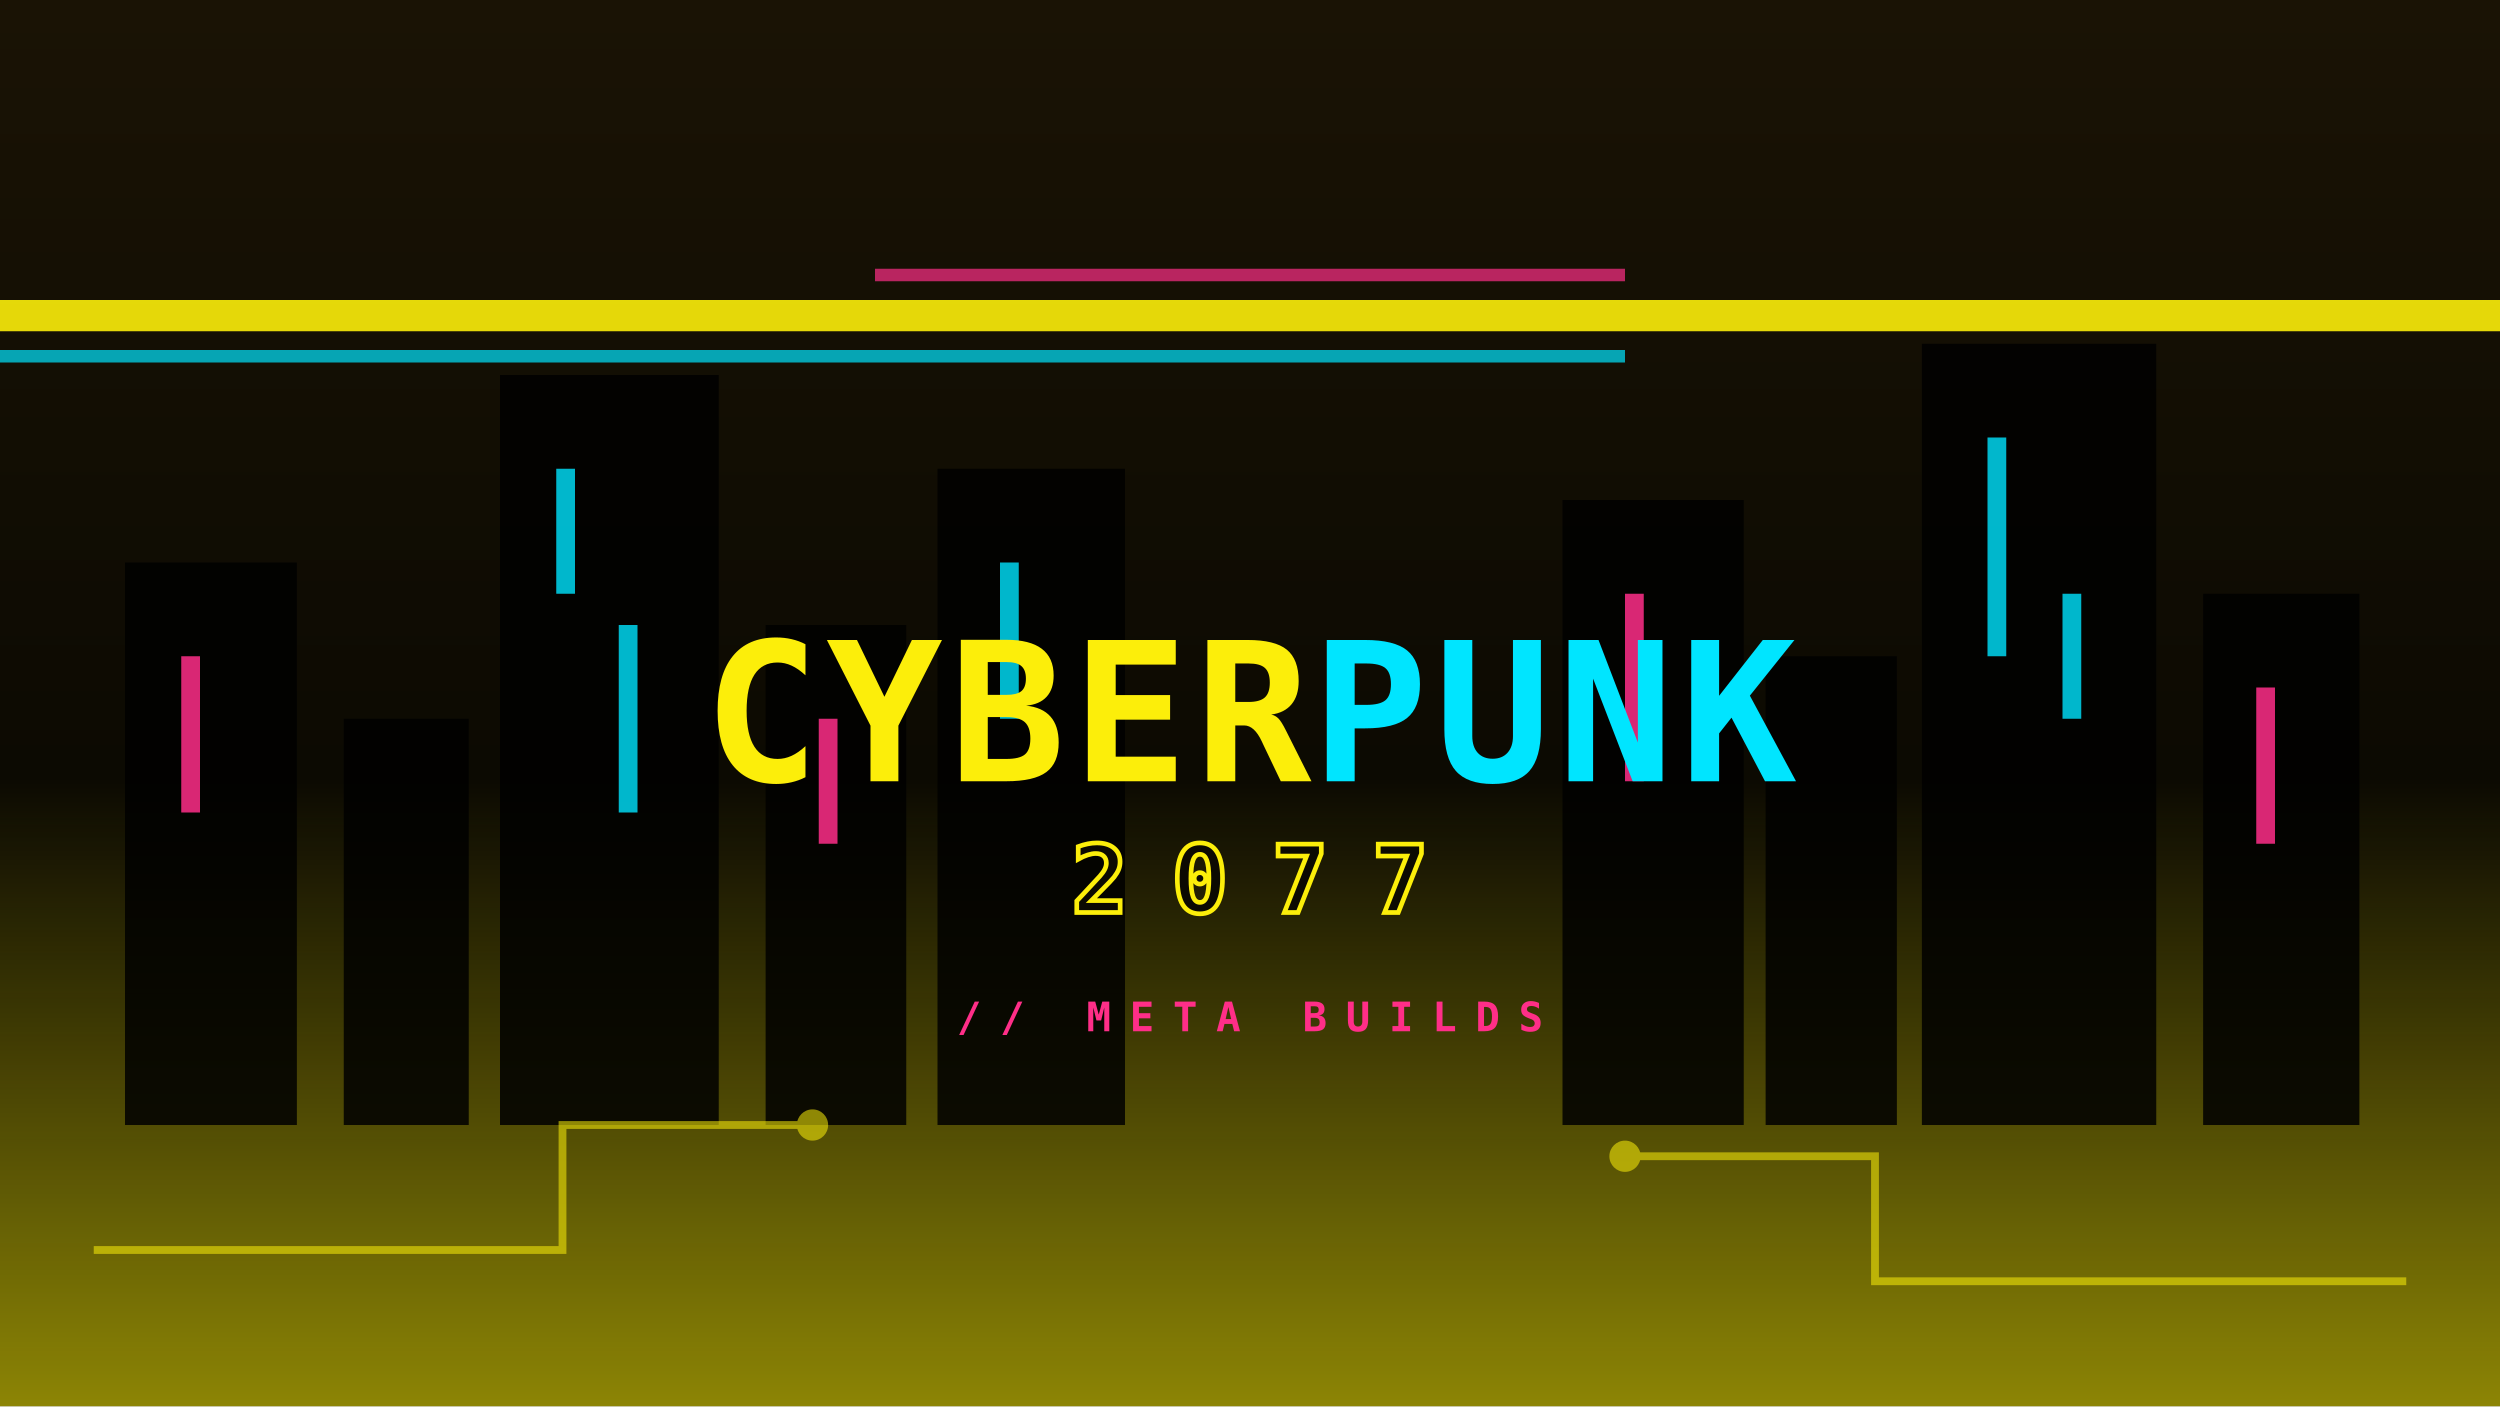
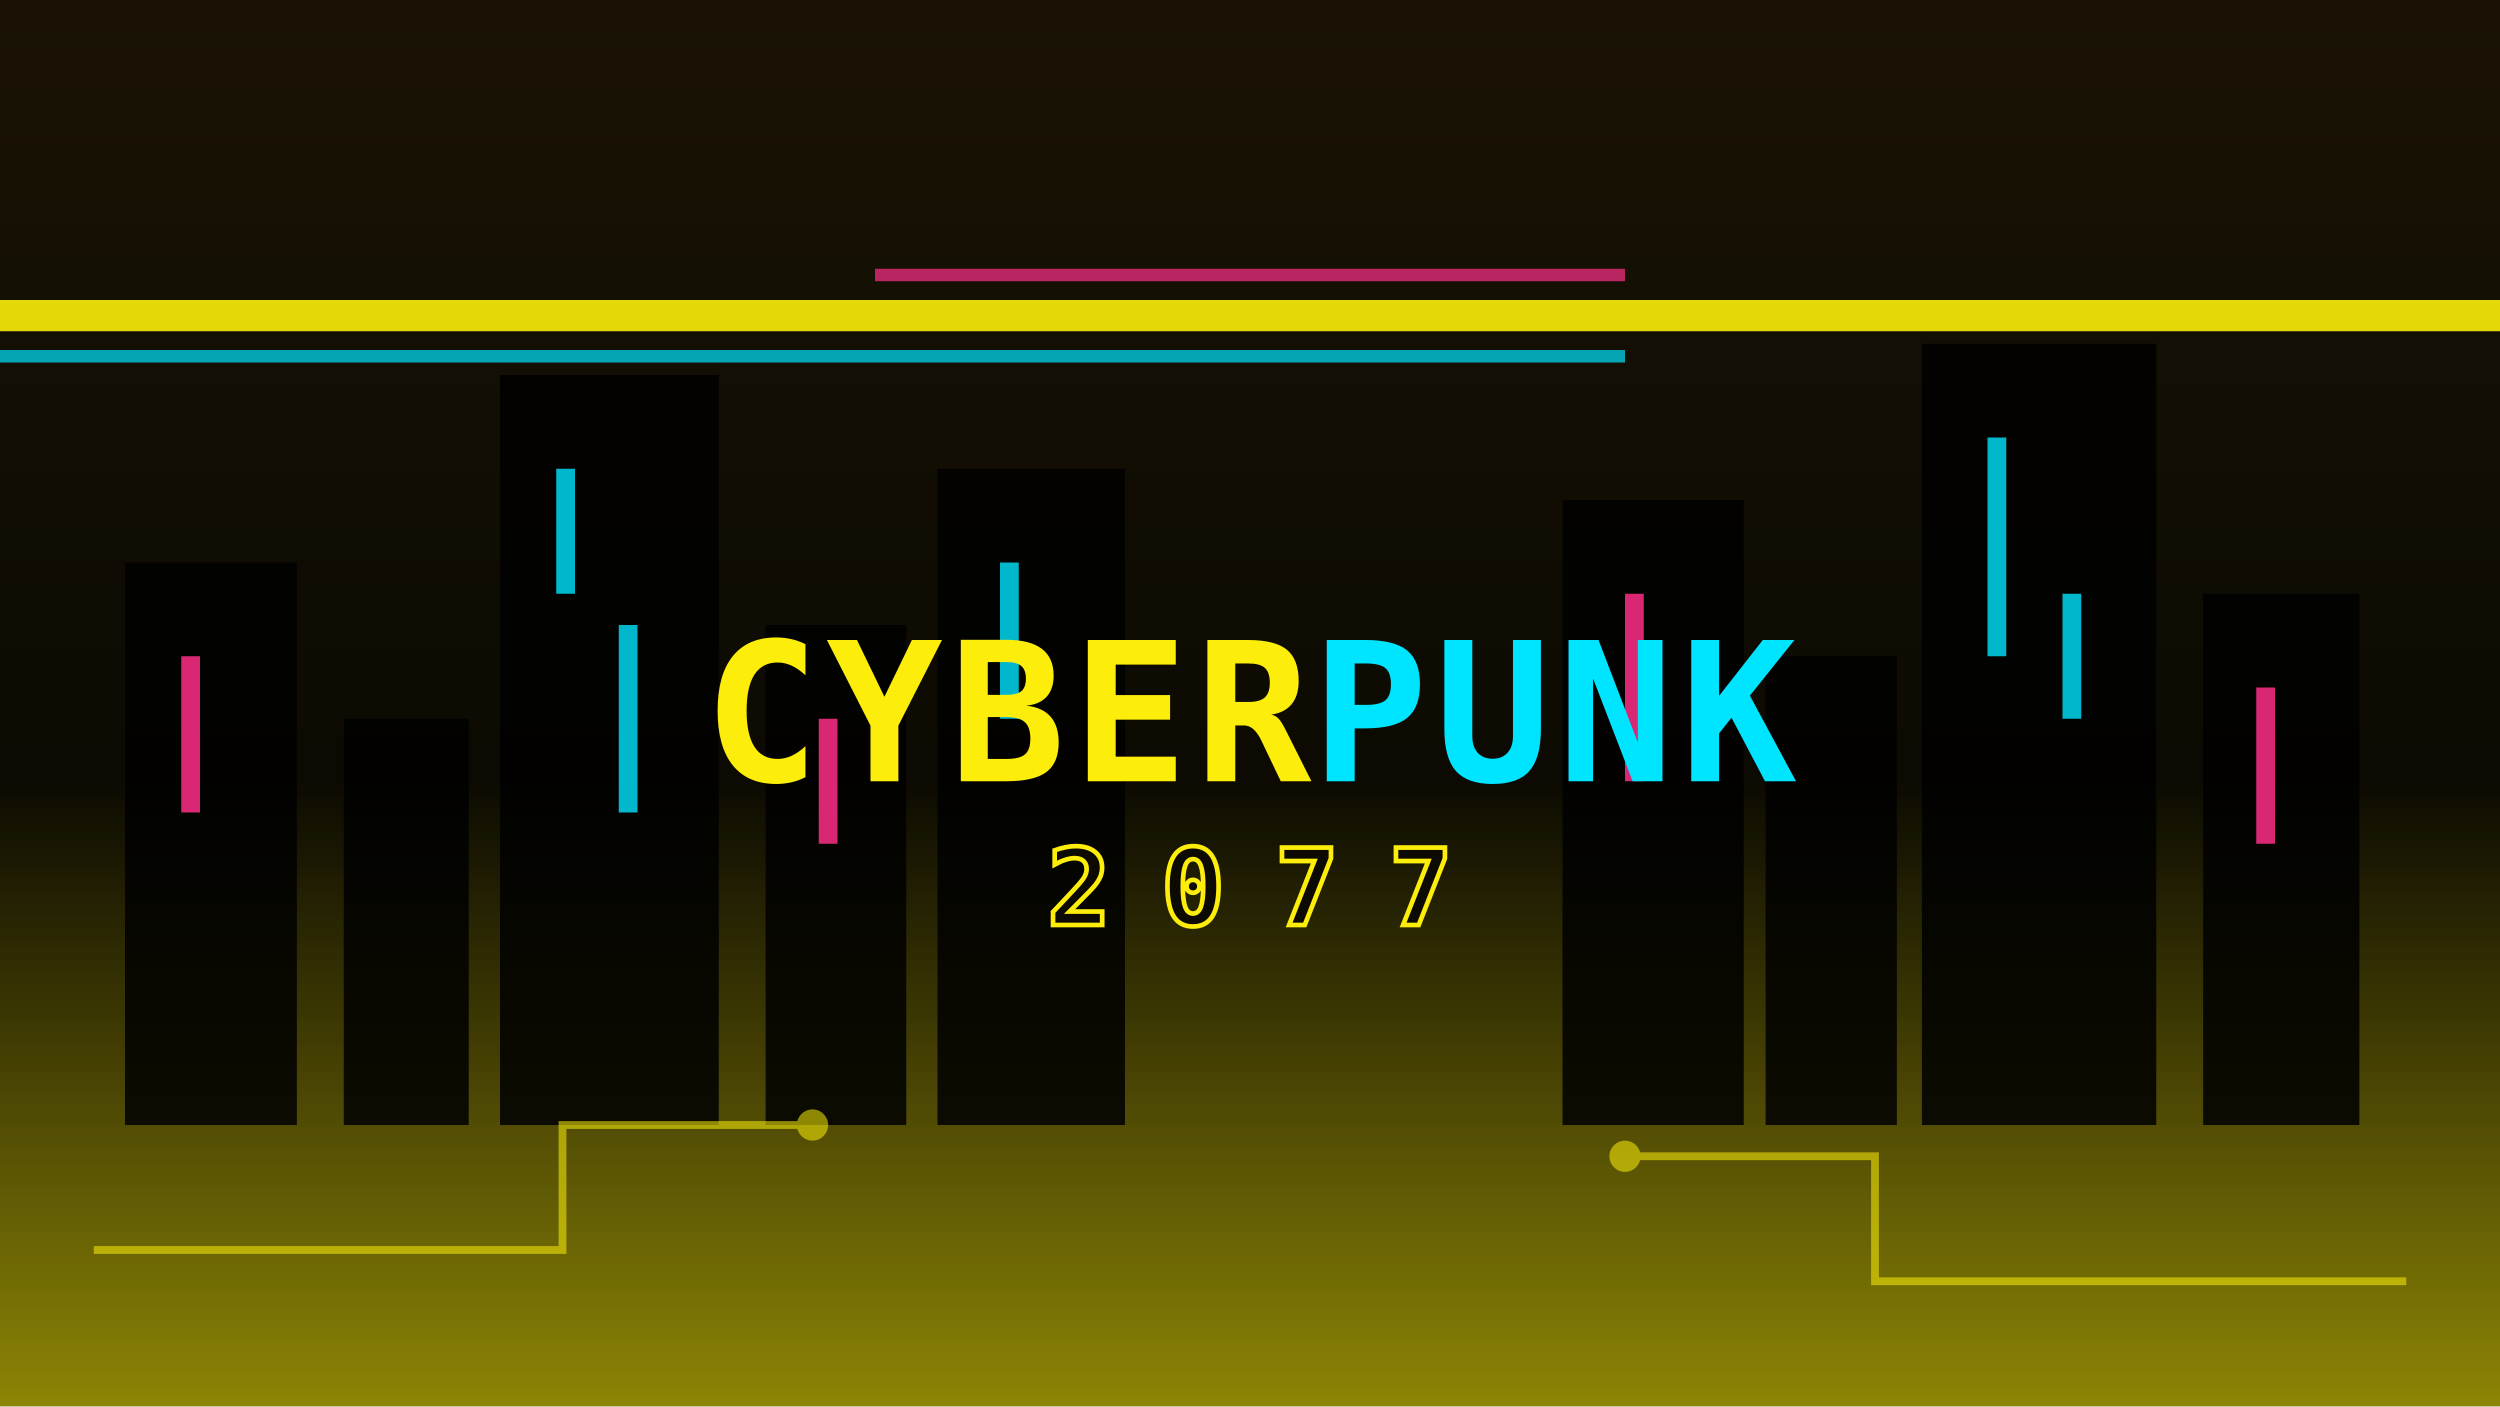
<svg xmlns="http://www.w3.org/2000/svg" viewBox="0 0 800 450" role="img" aria-label="Cyberpunk 2077">
  <defs>
    <linearGradient id="cpSky" x1="0" y1="0" x2="0" y2="1">
      <stop offset="0" stop-color="#1a1305" />
      <stop offset="0.55" stop-color="#0c0a02" />
      <stop offset="1" stop-color="#050400" />
    </linearGradient>
    <linearGradient id="cpGlow" x1="0" y1="1" x2="0" y2="0">
      <stop offset="0" stop-color="#fcee0a" stop-opacity="0.55" />
      <stop offset="1" stop-color="#fcee0a" stop-opacity="0" />
    </linearGradient>
    <filter id="cpBlur">
      <feGaussianBlur stdDeviation="6" />
    </filter>
  </defs>
  <rect width="800" height="450" fill="url(#cpSky)" />
  <rect x="0" y="250" width="800" height="200" fill="url(#cpGlow)" />
  <g fill="#000" opacity="0.85">
    <rect x="40" y="180" width="55" height="180" />
    <rect x="110" y="230" width="40" height="130" />
    <rect x="160" y="120" width="70" height="240" />
    <rect x="245" y="200" width="45" height="160" />
    <rect x="300" y="150" width="60" height="210" />
    <rect x="500" y="160" width="58" height="200" />
    <rect x="565" y="210" width="42" height="150" />
    <rect x="615" y="110" width="75" height="250" />
    <rect x="705" y="190" width="50" height="170" />
  </g>
  <g fill="#00e5ff" opacity="0.8">
    <rect x="178" y="150" width="6" height="40" />
    <rect x="198" y="200" width="6" height="60" />
    <rect x="320" y="180" width="6" height="50" />
    <rect x="636" y="140" width="6" height="70" />
    <rect x="660" y="190" width="6" height="40" />
  </g>
  <g fill="#ff2e88" opacity="0.85">
    <rect x="58" y="210" width="6" height="50" />
    <rect x="262" y="230" width="6" height="40" />
    <rect x="520" y="190" width="6" height="60" />
    <rect x="722" y="220" width="6" height="50" />
  </g>
  <rect x="0" y="96" width="800" height="10" fill="#fcee0a" opacity="0.9" />
  <rect x="0" y="112" width="520" height="4" fill="#00e5ff" opacity="0.7" />
  <rect x="280" y="86" width="240" height="4" fill="#ff2e88" opacity="0.7" />
  <g stroke="#fcee0a" stroke-width="2.5" fill="none" opacity="0.55">
    <path d="M30 400 H180 V360 H260" />
    <path d="M770 410 H600 V370 H520" />
    <circle cx="260" cy="360" r="5" fill="#fcee0a" stroke="none" />
    <circle cx="520" cy="370" r="5" fill="#fcee0a" stroke="none" />
  </g>
  <text x="400" y="250" text-anchor="middle" font-family="'JetBrains Mono', monospace" font-weight="800" font-size="62" fill="#fcee0a" letter-spacing="2">CYBER<tspan fill="#00e5ff">PUNK</tspan>
  </text>
-   <text x="400" y="292" text-anchor="middle" font-family="'JetBrains Mono', monospace" font-weight="800" font-size="30" fill="#0c0a02" stroke="#fcee0a" stroke-width="1.5" letter-spacing="14">2077</text>
-   <text x="400" y="330" text-anchor="middle" font-family="'JetBrains Mono', monospace" font-weight="600" font-size="13" fill="#ff2e88" letter-spacing="6">// META BUILDS</text>
+   <text x="400" y="296" text-anchor="middle" font-family="'JetBrains Mono', monospace" font-weight="800" font-size="34" fill="#0c0a02" stroke="#fcee0a" stroke-width="1.5" letter-spacing="16">2077</text>
</svg>
